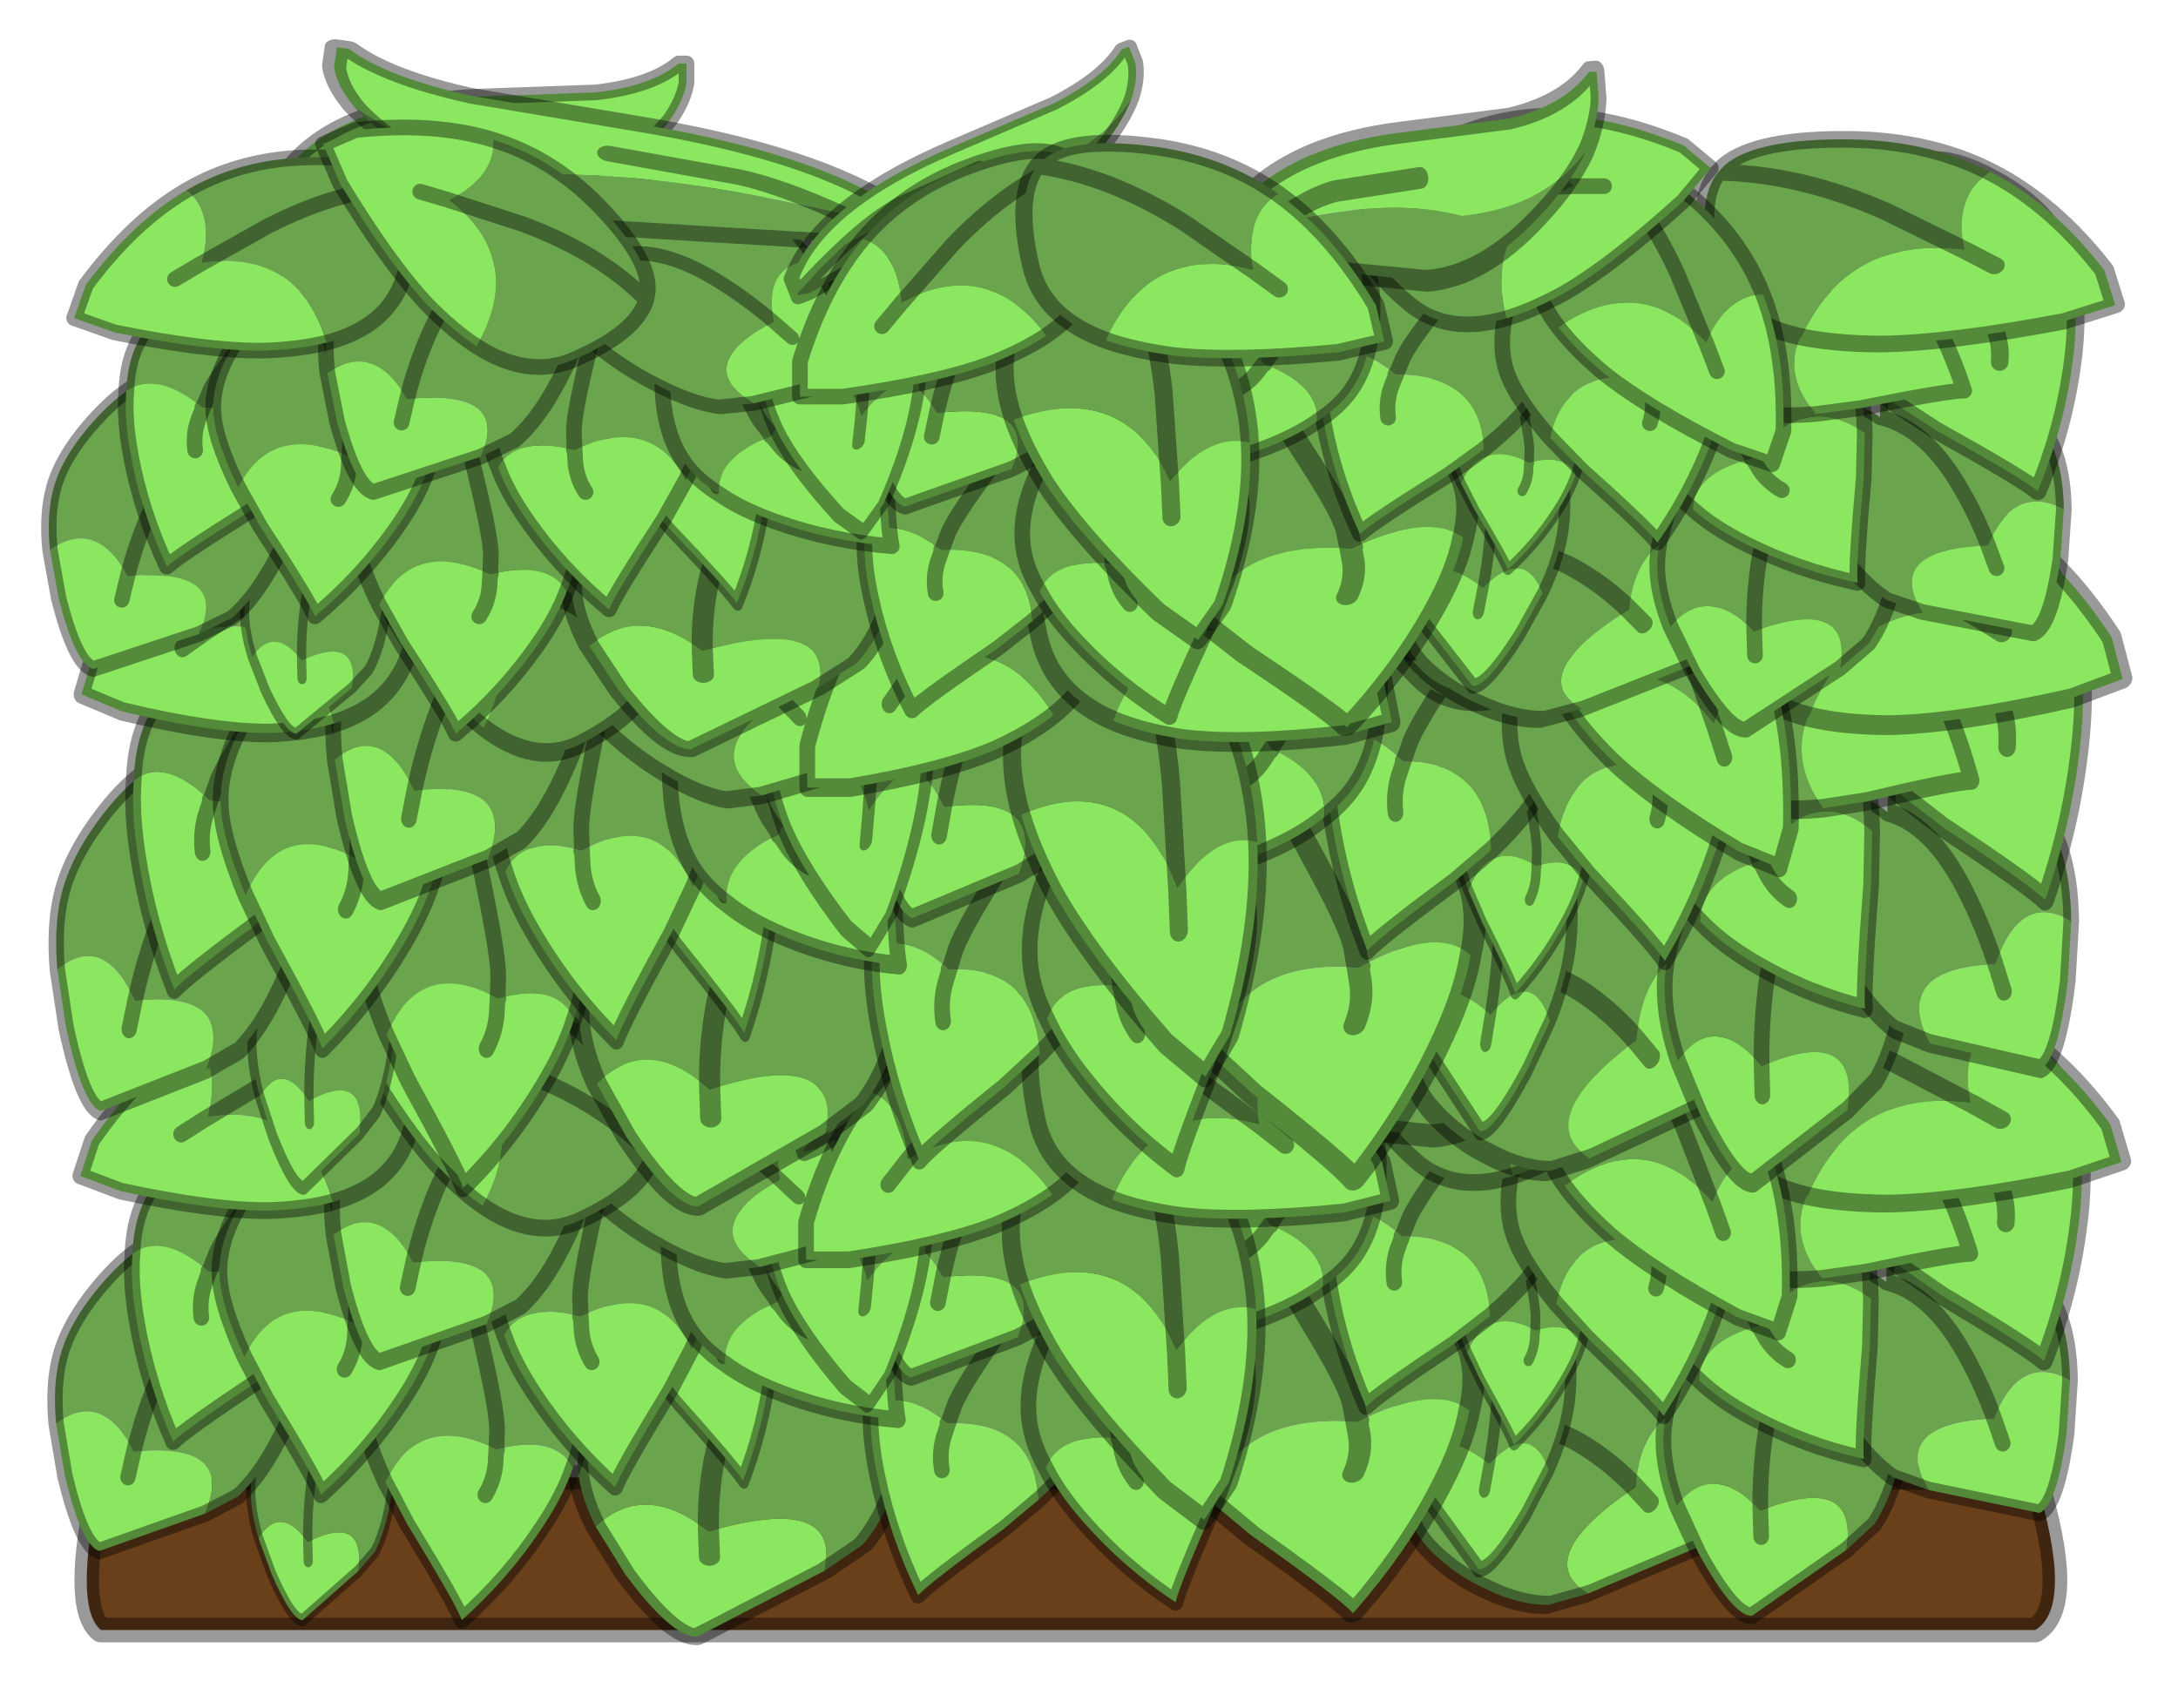
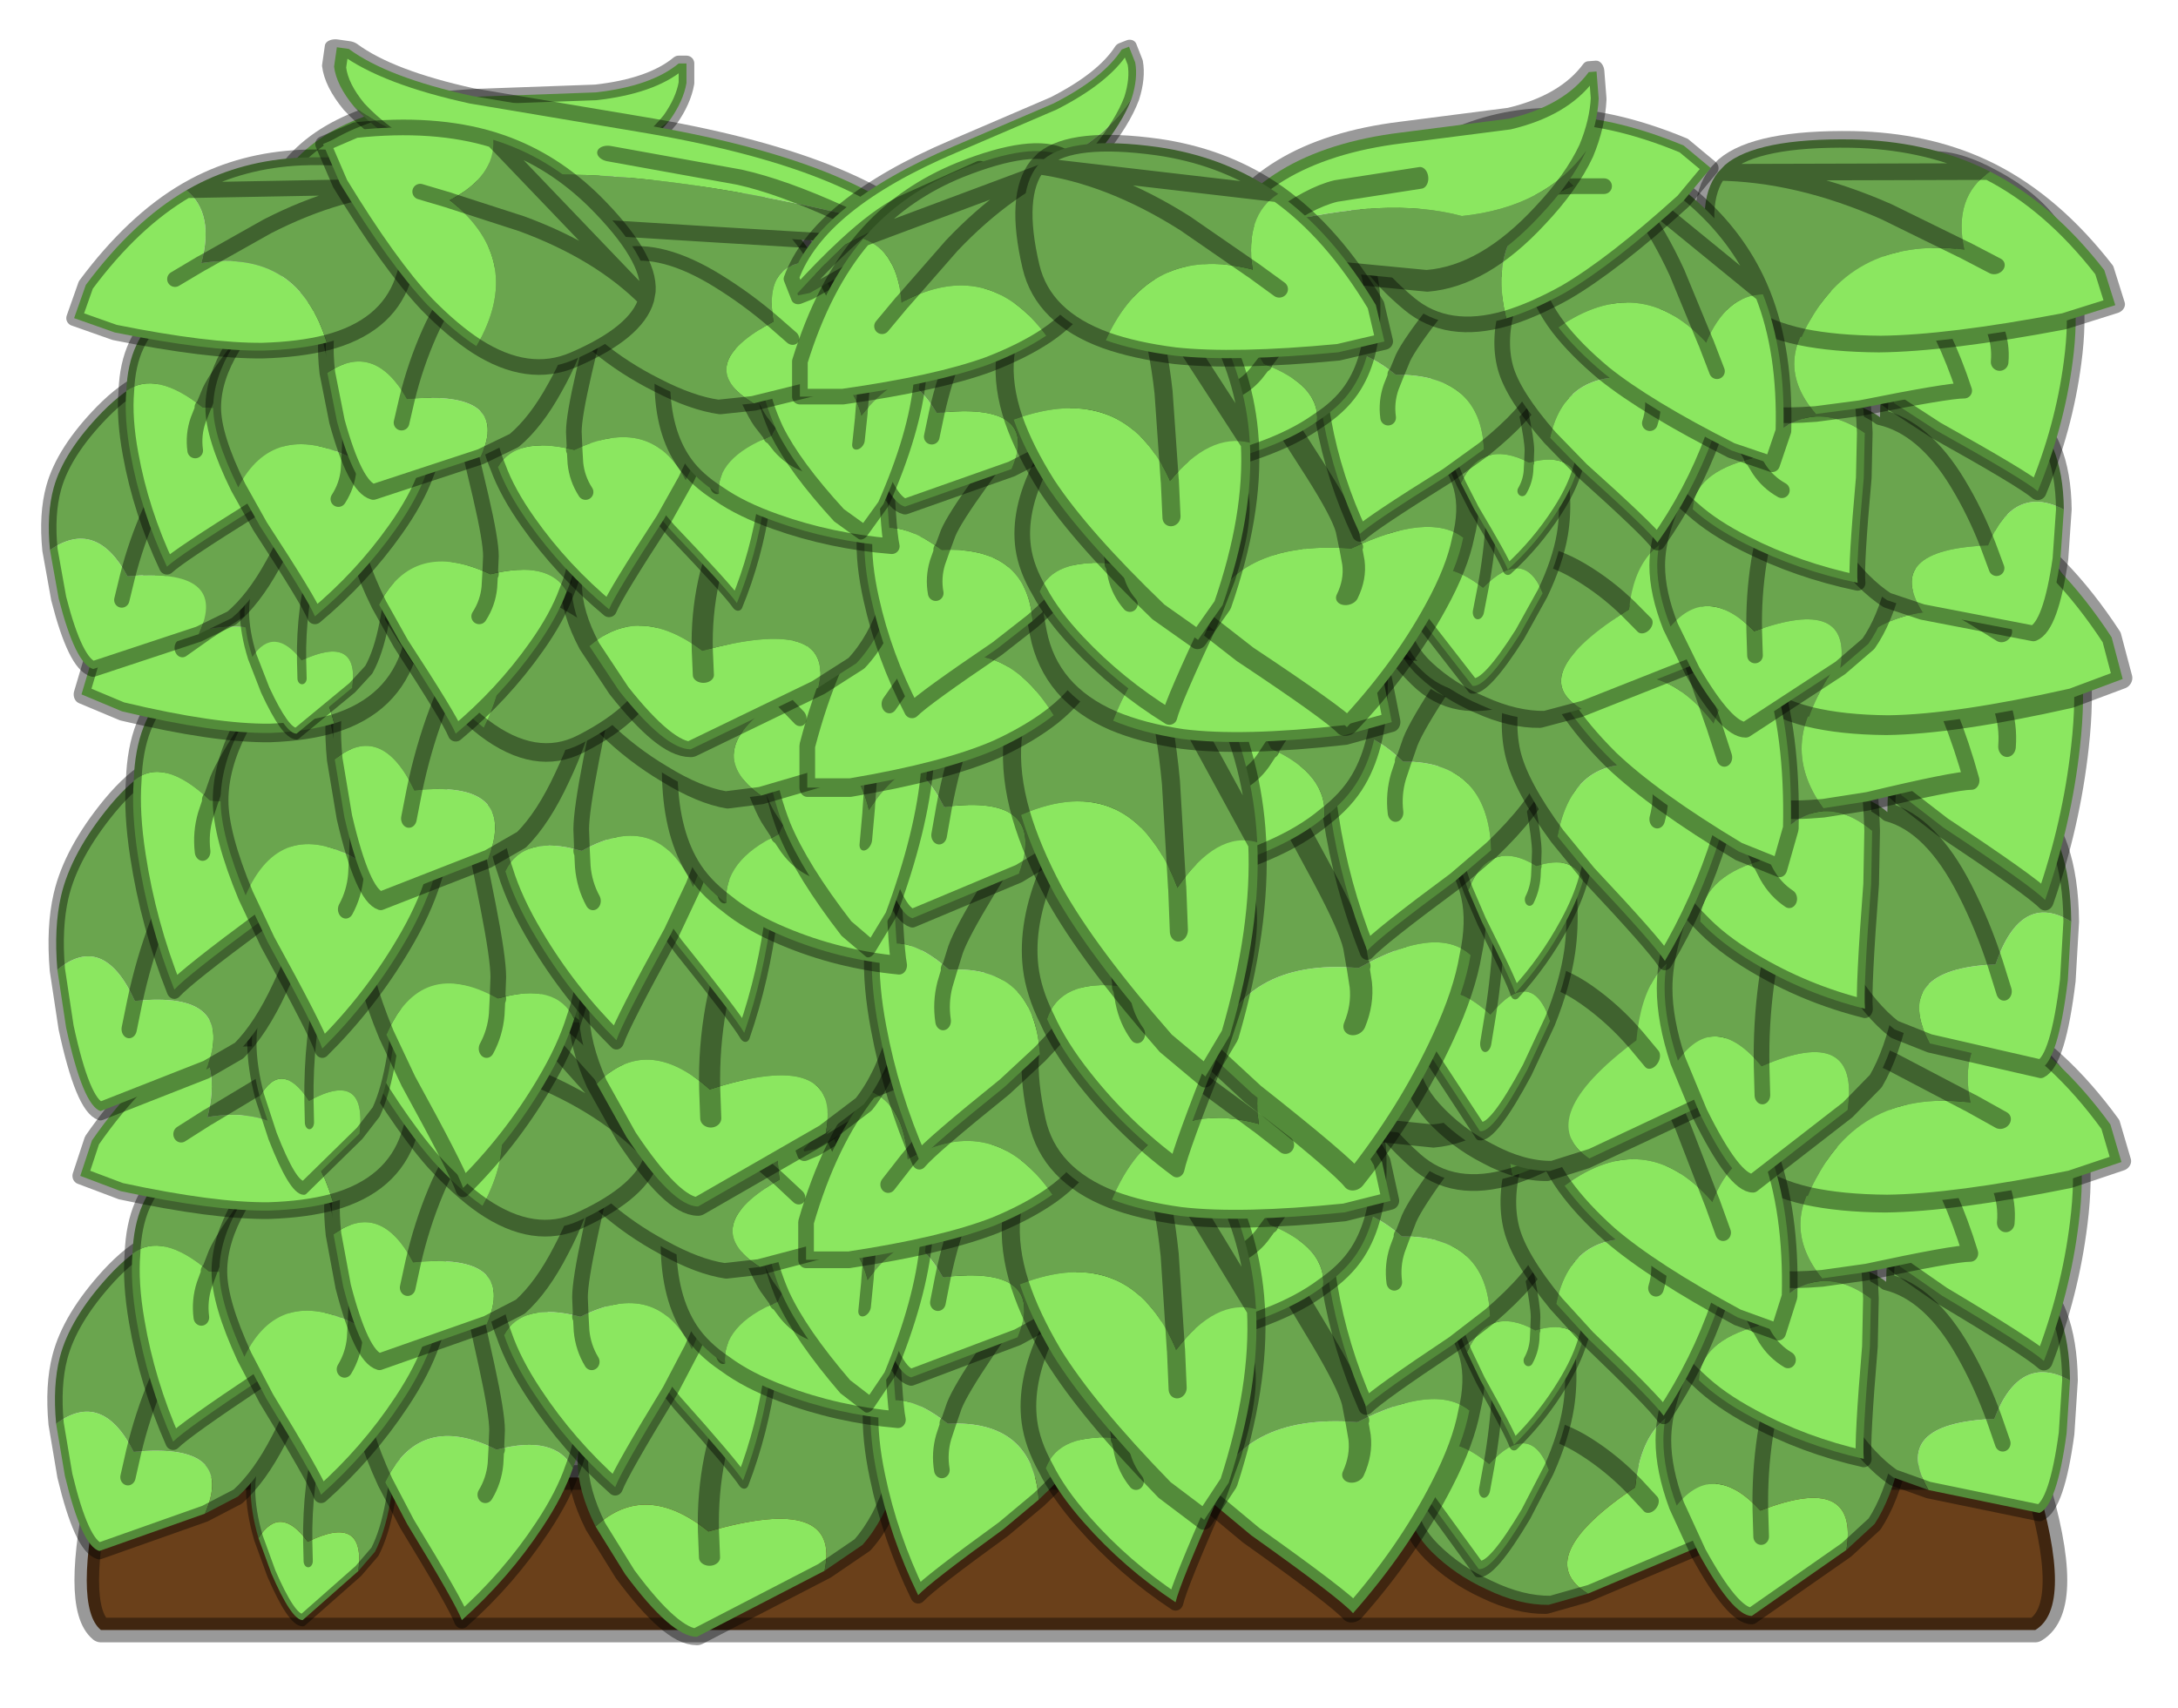
<svg xmlns="http://www.w3.org/2000/svg" xmlns:xlink="http://www.w3.org/1999/xlink" height="69.4px" width="88.5px">
  <g transform="matrix(1.0, 0.0, 0.0, 1.0, 43.8, 65.65)">
    <use height="7.2" transform="matrix(1.0, 0.0, 0.0, 1.0, -40.8, -6.1)" width="81.0" xlink:href="#decoration183-shape0" />
    <use height="52.1" transform="matrix(0.6357, 0.0, 0.0, 0.6796, -43.5314, -31.6757)" width="138.7" xlink:href="#decoration183-sprite0" />
    <use height="52.1" transform="matrix(0.6357, 0.0, 0.0, 0.755, -43.4814, -52.7785)" width="138.7" xlink:href="#decoration183-sprite0" />
    <use height="52.1" transform="matrix(0.6357, 0.0, 0.0, 0.6357, -43.7814, -65.645)" width="138.7" xlink:href="#decoration183-sprite5" />
  </g>
  <defs>
    <g id="decoration183-shape0" transform="matrix(1.0, 0.0, 0.0, 1.0, 40.8, 6.1)">
      <path d="M38.9 -5.6 Q40.5 -0.35 38.9 0.6 L-39.7 0.6 Q-40.85 -0.35 -39.7 -5.6 L38.9 -5.6" fill="#6a401a" fill-rule="evenodd" stroke="none" />
      <path d="M38.9 -5.6 L-39.7 -5.6 Q-40.85 -0.35 -39.7 0.6 L38.9 0.6 Q40.5 -0.35 38.9 -5.6 Z" fill="none" stroke="#000000" stroke-linecap="round" stroke-linejoin="round" stroke-opacity="0.4" stroke-width="1.0" />
    </g>
    <g id="decoration183-sprite0" transform="matrix(1.0, 0.0, 0.0, 1.0, 0.6, 0.7)">
      <use height="10.0" transform="matrix(1.0, 0.0, 0.0, 1.0, 17.25, 2.85)" width="26.5" xlink:href="#decoration183-sprite1" />
      <use height="20.5" transform="matrix(-0.8299, 0.8963, 0.6585, 0.6097, 100.0357, 23.897)" width="16.75" xlink:href="#decoration183-sprite2" />
      <use height="20.5" transform="matrix(-0.7032, -0.1201, -0.1684, 0.9857, 101.1858, 24.1672)" width="16.75" xlink:href="#decoration183-sprite2" />
      <use height="20.5" transform="matrix(1.443, 0.0, 0.0, 1.0, 59.2785, 16.85)" width="16.75" xlink:href="#decoration183-sprite2" />
      <use height="20.5" transform="matrix(1.0, 0.0, 0.0, 1.0, 104.8, 25.95)" width="16.75" xlink:href="#decoration183-sprite2" />
      <use height="20.5" transform="matrix(-0.9258, 0.3781, 0.3781, 0.9258, 127.4739, 18.9481)" width="16.75" xlink:href="#decoration183-sprite2" />
      <use height="20.5" transform="matrix(1.3488, 0.0, 0.0, 1.0, 35.2256, 27.2)" width="16.75" xlink:href="#decoration183-sprite2" />
      <use height="20.5" transform="matrix(0.5884, 0.0, 0.0, 0.7436, 14.7058, 31.3282)" width="16.75" xlink:href="#decoration183-sprite2" />
      <use height="20.5" transform="matrix(0.9416, 0.2602, -0.2663, 0.9639, 4.8623, 21.188)" width="16.75" xlink:href="#decoration183-sprite2" />
      <use height="20.75" transform="matrix(-0.6831, 0.2285, 0.3172, 0.9484, 45.683, 16.7616)" width="15.25" xlink:href="#decoration183-sprite3" />
      <use height="20.75" transform="matrix(-1.4038, 0.3757, 0.2781, 1.0392, 91.4128, 21.6426)" width="15.25" xlink:href="#decoration183-sprite3" />
      <use height="20.75" transform="matrix(-1.0, 0.0, 0.0, 1.0, 36.75, 25.95)" width="15.25" xlink:href="#decoration183-sprite3" />
      <use height="20.75" transform="matrix(-0.6127, 0.0, 0.0, 0.6717, 100.8063, 22.1141)" width="15.25" xlink:href="#decoration183-sprite3" />
      <use height="20.75" transform="matrix(0.9223, 0.3864, -0.3864, 0.9223, 57.882, 22.8456)" width="15.25" xlink:href="#decoration183-sprite3" />
      <use height="20.75" transform="matrix(0.9066, 0.4219, -0.4219, 0.9066, 11.1077, 13.6857)" width="15.25" xlink:href="#decoration183-sprite3" />
      <use height="20.75" transform="matrix(1.0, 0.0, 0.0, 1.0, 30.05, 18.0)" width="15.25" xlink:href="#decoration183-sprite3" />
      <use height="20.75" transform="matrix(0.8169, -0.5768, 0.5768, 0.8169, 37.9532, 22.4299)" width="15.25" xlink:href="#decoration183-sprite3" />
      <use height="20.75" transform="matrix(0.9067, 0.4218, -0.4218, 0.9067, 87.3576, 11.5858)" width="15.25" xlink:href="#decoration183-sprite3" />
      <use height="20.75" transform="matrix(0.8831, -0.4691, 0.4691, 0.8831, 101.3239, 22.543)" width="15.25" xlink:href="#decoration183-sprite3" />
      <use height="20.75" transform="matrix(0.9903, -0.1389, 0.1389, 0.9903, 63.1354, 26.2243)" width="15.25" xlink:href="#decoration183-sprite3" />
      <use height="20.75" transform="matrix(-0.966, 0.2584, 0.2584, 0.966, 108.0538, 12.2878)" width="15.25" xlink:href="#decoration183-sprite3" />
      <use height="20.75" transform="matrix(-0.997, 0.5239, 0.5239, 0.997, 127.2366, 6.1896)" width="15.25" xlink:href="#decoration183-sprite3" />
      <use height="20.75" transform="matrix(-0.8223, -0.5691, -0.5691, 0.8223, 90.8457, 17.7234)" width="15.25" xlink:href="#decoration183-sprite3" />
      <use height="20.75" transform="matrix(-1.0, 0.0, 0.0, 1.0, 27.75, 18.45)" width="15.25" xlink:href="#decoration183-sprite3" />
      <use height="20.75" transform="matrix(-0.3706, 0.9288, 0.9288, 0.3706, 109.1709, 9.1003)" width="15.25" xlink:href="#decoration183-sprite3" />
      <use height="20.5" transform="matrix(0.9662, 0.2578, -0.2578, 0.9662, 22.4458, 9.838)" width="16.75" xlink:href="#decoration183-sprite2" />
      <use height="20.5" transform="matrix(0.9715, 0.2369, -0.2369, 0.9715, 55.9827, 10.7958)" width="16.75" xlink:href="#decoration183-sprite2" />
      <use height="16.7" transform="matrix(0.5553, 0.3997, -0.5842, 0.8116, 53.1645, 12.3943)" width="20.0" xlink:href="#decoration183-sprite4" />
      <use height="20.5" transform="matrix(-0.5596, 0.6778, 0.7712, 0.6366, 41.9942, 6.5928)" width="16.75" xlink:href="#decoration183-sprite2" />
      <use height="16.7" transform="matrix(1.1952, -0.3759, 0.3134, 0.9965, 106.1957, 9.9897)" width="20.0" xlink:href="#decoration183-sprite4" />
      <use height="16.7" transform="matrix(0.9469, 0.3215, -0.3215, 0.9469, 99.3873, 7.3658)" width="20.0" xlink:href="#decoration183-sprite4" />
      <use height="16.7" transform="matrix(0.9207, 0.6499, -0.6971, 0.9876, 69.2882, 11.5313)" width="20.0" xlink:href="#decoration183-sprite4" />
      <use height="16.7" transform="matrix(-0.943, -0.3328, -0.3328, 0.943, 27.8879, 10.8449)" width="20.0" xlink:href="#decoration183-sprite4" />
      <use height="16.7" transform="matrix(0.6396, -0.7687, 0.7687, 0.6396, 83.7958, 14.6645)" width="20.0" xlink:href="#decoration183-sprite4" />
      <use height="10.0" transform="matrix(-1.5332, -0.2211, -0.1427, 0.9897, 60.838, 7.5657)" width="26.5" xlink:href="#decoration183-sprite1" />
      <use height="16.7" transform="matrix(-0.3951, -0.9186, -0.9186, 0.3951, 42.6069, 20.0118)" width="20.0" xlink:href="#decoration183-sprite4" />
      <use height="10.0" transform="matrix(0.9308, -0.3656, 0.319, 0.8119, 47.1751, 11.3768)" width="26.5" xlink:href="#decoration183-sprite1" />
      <use height="16.7" transform="matrix(-1.0, 0.0, 0.0, 1.0, 70.0, 8.45)" width="20.0" xlink:href="#decoration183-sprite4" />
      <use height="10.0" transform="matrix(0.9969, -0.0779, 0.1081, 1.3846, 75.4475, 5.1966)" width="26.5" xlink:href="#decoration183-sprite1" />
      <use height="16.7" transform="matrix(1.0709, -0.2514, 0.243, 1.0351, 63.0431, 9.2581)" width="20.0" xlink:href="#decoration183-sprite4" />
    </g>
    <g id="decoration183-sprite1" transform="matrix(1.0, 0.0, 0.0, 1.0, 0.5, 0.5)">
      <use height="10.0" transform="matrix(1.0, 0.0, 0.0, 1.0, -0.5, -0.5)" width="26.5" xlink:href="#decoration183-shape1" />
    </g>
    <g id="decoration183-shape1" transform="matrix(1.0, 0.0, 0.0, 1.0, 0.5, 0.5)">
      <path d="M0.0 7.95 L0.0 6.75 Q3.35 2.4 12.75 2.1 L19.7 1.85 Q23.25 1.45 25.0 0.0 L25.5 0.0 25.5 1.25 Q25.3 2.4 24.45 3.6 21.55 6.05 16.2 6.15 11.5 4.95 4.0 5.9 2.2 6.7 0.0 7.95 M13.75 4.25 L8.3 4.55 Q6.55 4.75 4.0 5.9 6.55 4.75 8.3 4.55 L13.75 4.25" fill="#8be760" fill-rule="evenodd" stroke="none" />
      <path d="M24.45 3.6 Q23.35 5.0 21.2 6.4 17.3 9.0 13.65 9.0 L8.9 8.4 3.9 7.75 2.35 8.0 0.75 8.25 0.0 8.1 0.0 7.95 Q2.2 6.7 4.0 5.9 11.5 4.95 16.2 6.15 21.55 6.05 24.45 3.6" fill="#6aa54e" fill-rule="evenodd" stroke="none" />
      <path d="M0.0 7.95 L0.0 6.75 Q3.35 2.4 12.75 2.1 L19.7 1.85 Q23.25 1.45 25.0 0.0 L25.5 0.0 25.5 1.25 Q25.3 2.4 24.45 3.6 23.35 5.0 21.2 6.4 17.3 9.0 13.65 9.0 L8.9 8.4 3.9 7.75 2.35 8.0 0.75 8.25 0.0 8.25 0.0 8.1 0.0 7.95 Q2.2 6.7 4.0 5.9 6.55 4.75 8.3 4.55 L13.75 4.25 M0.75 8.25 L0.0 8.1" fill="none" stroke="#000000" stroke-linecap="round" stroke-linejoin="round" stroke-opacity="0.4" stroke-width="1.0" />
    </g>
    <g id="decoration183-sprite2" transform="matrix(1.0, 0.0, 0.0, 1.0, 0.5, 0.5)">
      <use height="20.5" transform="matrix(1.0, 0.0, 0.0, 1.0, -0.5, -0.5)" width="16.75" xlink:href="#decoration183-shape2" />
    </g>
    <g id="decoration183-shape2" transform="matrix(1.0, 0.0, 0.0, 1.0, 0.5, 0.5)">
      <path d="M6.2 13.2 Q12.5 10.9 11.7 15.55 L5.65 19.5 Q4.45 19.5 2.25 15.75 L0.85 12.9 Q3.2 10.15 6.2 13.2 L6.25 14.75 6.2 13.2" fill="#8be760" fill-rule="evenodd" stroke="none" />
      <path d="M9.5 3.0 Q10.0 2.15 11.05 1.4 12.0 0.75 12.5 0.75 14.1 0.75 15.0 2.25 15.75 3.55 15.75 5.5 15.75 7.75 15.15 10.05 14.55 12.5 13.5 14.0 L11.7 15.55 Q12.5 10.9 6.2 13.2 6.15 10.95 6.5 8.75 7.15 4.65 9.5 3.0 7.15 4.65 6.5 8.75 6.15 10.95 6.2 13.2 3.2 10.15 0.85 12.9 0.0 10.75 0.0 9.0 0.0 6.6 1.75 3.5 3.75 0.0 6.15 0.0 L7.5 0.1 Q8.4 0.4 9.5 3.0" fill="#6aa54e" fill-rule="evenodd" stroke="none" />
      <path d="M11.7 15.55 L13.5 14.0 Q14.55 12.5 15.15 10.05 15.75 7.75 15.75 5.5 15.75 3.55 15.0 2.25 14.1 0.75 12.5 0.75 12.0 0.75 11.05 1.4 10.0 2.15 9.5 3.0 7.15 4.65 6.5 8.75 6.15 10.95 6.2 13.2 L6.25 14.75 M11.7 15.55 L5.65 19.5 Q4.45 19.5 2.25 15.75 L0.85 12.9 Q0.0 10.75 0.0 9.0 0.0 6.6 1.75 3.5 3.75 0.0 6.15 0.0 L7.5 0.1 Q8.4 0.4 9.5 3.0" fill="none" stroke="#000000" stroke-linecap="round" stroke-linejoin="round" stroke-opacity="0.4" stroke-width="1.0" />
    </g>
    <g id="decoration183-sprite3" transform="matrix(1.0, 0.0, 0.0, 1.0, 0.5, 0.5)">
      <use height="20.75" transform="matrix(1.0, 0.0, 0.0, 1.0, -0.5, -0.5)" width="15.25" xlink:href="#decoration183-shape3" />
    </g>
    <g id="decoration183-shape3" transform="matrix(1.0, 0.0, 0.0, 1.0, 0.5, 0.5)">
      <path d="M12.65 11.5 L11.25 14.0 Q8.15 18.75 7.75 19.75 4.75 17.25 2.6 14.2 1.25 12.3 0.65 10.65 1.8 8.65 5.5 9.55 L5.55 9.55 5.6 10.4 Q5.7 11.4 6.25 12.25 5.7 11.4 5.6 10.4 L5.55 9.55 Q10.45 7.25 12.65 11.5" fill="#8be760" fill-rule="evenodd" stroke="none" />
      <path d="M0.65 10.65 Q0.0 9.1 0.0 7.75 0.0 5.35 1.8 2.75 3.65 0.0 5.65 0.0 6.3 0.0 7.0 1.0 L8.6 0.65 10.0 0.25 Q11.65 0.25 13.0 2.5 14.25 4.55 14.25 6.4 14.25 8.25 12.65 11.5 10.45 7.25 5.55 9.55 L5.5 9.55 Q1.8 8.65 0.65 10.65 M7.0 1.0 L6.15 4.6 Q5.5 7.4 5.5 8.4 L5.55 9.55 5.5 8.4 Q5.5 7.4 6.15 4.6 L7.0 1.0" fill="#6aa54e" fill-rule="evenodd" stroke="none" />
      <path d="M0.65 10.65 Q0.0 9.1 0.0 7.75 0.0 5.35 1.8 2.75 3.65 0.0 5.65 0.0 6.3 0.0 7.0 1.0 L8.6 0.65 10.0 0.25 Q11.65 0.25 13.0 2.5 14.25 4.55 14.25 6.4 14.25 8.25 12.65 11.5 L11.25 14.0 Q8.15 18.75 7.75 19.75 4.75 17.25 2.6 14.2 1.25 12.3 0.65 10.65 M5.5 9.55 L5.55 9.55 5.5 8.4 Q5.5 7.4 6.15 4.6 L7.0 1.0 M5.55 9.55 L5.6 10.4 Q5.7 11.4 6.25 12.25" fill="none" stroke="#000000" stroke-linecap="round" stroke-linejoin="round" stroke-opacity="0.4" stroke-width="1.0" />
    </g>
    <g id="decoration183-sprite4" transform="matrix(1.0, 0.0, 0.0, 1.0, 0.5, 0.5)">
      <use height="16.7" transform="matrix(1.0, 0.0, 0.0, 1.0, -0.5, -0.5)" width="20.0" xlink:href="#decoration183-shape4" />
    </g>
    <g id="decoration183-shape4" transform="matrix(1.0, 0.0, 0.0, 1.0, 0.5, 0.5)">
-       <path d="M12.45 9.65 L12.5 9.7 Q12.75 6.4 14.95 5.6 17.5 8.6 19.0 13.45 L19.0 15.7 16.25 15.7 Q10.25 14.85 6.95 13.65 4.75 12.8 3.25 11.8 7.0 6.75 12.45 9.65 M13.75 11.2 L12.5 9.7 13.75 11.2" fill="#8be760" fill-rule="evenodd" stroke="none" />
-       <path d="M12.5 9.7 L12.45 9.65 9.3 6.05 Q5.65 2.2 1.7 0.65 5.65 2.2 9.3 6.05 L12.45 9.65 Q7.0 6.75 3.25 11.8 0.0 9.6 0.0 6.45 0.0 2.05 1.7 0.65 L2.15 0.35 Q4.1 -0.65 8.75 1.2 12.2 2.6 14.55 5.15 L14.95 5.6 Q12.75 6.4 12.5 9.7" fill="#6aa54e" fill-rule="evenodd" stroke="none" />
-       <path d="M12.45 9.65 L12.5 9.7 13.75 11.2 M14.95 5.6 L14.55 5.15 Q12.2 2.6 8.75 1.2 4.1 -0.65 2.15 0.35 L1.7 0.65 Q5.65 2.2 9.3 6.05 L12.45 9.65 M3.25 11.8 Q4.75 12.8 6.95 13.65 10.25 14.85 16.25 15.7 L19.0 15.7 19.0 13.45 Q17.5 8.6 14.95 5.6 M1.7 0.65 Q0.0 2.05 0.0 6.45 0.0 9.6 3.25 11.8" fill="none" stroke="#000000" stroke-linecap="round" stroke-linejoin="round" stroke-opacity="0.4" stroke-width="1.0" />
+       <path d="M12.5 9.7 Q12.75 6.4 14.95 5.6 17.5 8.6 19.0 13.45 L19.0 15.7 16.25 15.7 Q10.25 14.85 6.95 13.65 4.75 12.8 3.25 11.8 7.0 6.75 12.45 9.65 L12.5 9.7 13.75 11.2 12.5 9.7" fill="#8be760" fill-rule="evenodd" stroke="none" />
+       <path d="M14.95 5.6 Q12.75 6.4 12.5 9.7 L12.45 9.65 9.3 6.05 Q5.65 2.2 1.7 0.65 5.65 2.2 9.3 6.05 L12.45 9.65 Q7.0 6.75 3.25 11.8 0.0 9.6 0.0 6.45 0.0 2.05 1.7 0.65 L2.15 0.35 Q4.1 -0.65 8.75 1.2 12.2 2.6 14.55 5.15 L14.95 5.6" fill="#6aa54e" fill-rule="evenodd" stroke="none" />
+       <path d="M14.95 5.6 L14.55 5.15 Q12.2 2.6 8.75 1.2 4.1 -0.65 2.15 0.35 L1.7 0.65 Q5.65 2.2 9.3 6.05 L12.45 9.65 12.5 9.7 13.75 11.2 M1.7 0.65 Q0.0 2.05 0.0 6.45 0.0 9.6 3.25 11.8 4.75 12.8 6.95 13.65 10.25 14.85 16.25 15.7 L19.0 15.7 19.0 13.45 Q17.5 8.6 14.95 5.6 Z" fill="none" stroke="#000000" stroke-linecap="round" stroke-linejoin="round" stroke-opacity="0.4" stroke-width="1.0" />
    </g>
    <g id="decoration183-sprite5" transform="matrix(1.0, 0.0, 0.0, 1.0, 0.6, 0.7)">
      <use height="10.0" transform="matrix(1.0, 0.0, 0.0, 1.0, 17.25, 2.85)" width="26.5" xlink:href="#decoration183-sprite1" />
      <use height="20.5" transform="matrix(-0.8299, 0.8963, 0.6585, 0.6097, 100.0357, 23.897)" width="16.75" xlink:href="#decoration183-sprite2" />
      <use height="20.5" transform="matrix(-0.7032, -0.1201, -0.1684, 0.9857, 101.1858, 24.1672)" width="16.75" xlink:href="#decoration183-sprite2" />
      <use height="20.5" transform="matrix(1.443, 0.0, 0.0, 1.0, 59.2785, 16.85)" width="16.75" xlink:href="#decoration183-sprite2" />
      <use height="20.5" transform="matrix(1.0, 0.0, 0.0, 1.0, 104.8, 25.95)" width="16.75" xlink:href="#decoration183-sprite2" />
      <use height="20.5" transform="matrix(-0.9258, 0.3781, 0.3781, 0.9258, 127.4739, 18.9481)" width="16.75" xlink:href="#decoration183-sprite2" />
      <use height="20.5" transform="matrix(1.3488, 0.0, 0.0, 1.0, 35.2256, 27.2)" width="16.75" xlink:href="#decoration183-sprite2" />
      <use height="20.5" transform="matrix(0.5884, 0.0, 0.0, 0.7436, 14.7058, 31.3282)" width="16.75" xlink:href="#decoration183-sprite2" />
      <use height="20.5" transform="matrix(0.9416, 0.2602, -0.2663, 0.9639, 4.8623, 21.188)" width="16.75" xlink:href="#decoration183-sprite2" />
      <use height="20.75" transform="matrix(-0.6831, 0.2285, 0.3172, 0.9484, 45.683, 16.7616)" width="15.25" xlink:href="#decoration183-sprite3" />
      <use height="20.75" transform="matrix(-1.4038, 0.3757, 0.2781, 1.0392, 91.4128, 21.6426)" width="15.25" xlink:href="#decoration183-sprite3" />
      <use height="20.75" transform="matrix(-1.0, 0.0, 0.0, 1.0, 36.75, 25.95)" width="15.25" xlink:href="#decoration183-sprite3" />
      <use height="20.75" transform="matrix(-0.6127, 0.0, 0.0, 0.6717, 100.8063, 22.1141)" width="15.25" xlink:href="#decoration183-sprite3" />
      <use height="20.75" transform="matrix(0.9223, 0.3864, -0.3864, 0.9223, 57.882, 22.8456)" width="15.25" xlink:href="#decoration183-sprite3" />
      <use height="20.75" transform="matrix(0.9066, 0.4219, -0.4219, 0.9066, 11.1077, 13.6857)" width="15.25" xlink:href="#decoration183-sprite3" />
      <use height="20.75" transform="matrix(1.0, 0.0, 0.0, 1.0, 30.05, 18.0)" width="15.25" xlink:href="#decoration183-sprite3" />
      <use height="20.75" transform="matrix(0.8169, -0.5768, 0.5768, 0.8169, 37.9532, 22.4299)" width="15.25" xlink:href="#decoration183-sprite3" />
      <use height="20.75" transform="matrix(0.9067, 0.4218, -0.4218, 0.9067, 87.3576, 11.5858)" width="15.25" xlink:href="#decoration183-sprite3" />
      <use height="20.75" transform="matrix(0.8831, -0.4691, 0.4691, 0.8831, 101.3239, 22.543)" width="15.25" xlink:href="#decoration183-sprite3" />
      <use height="20.75" transform="matrix(0.9903, -0.1389, 0.1389, 0.9903, 63.1354, 26.2243)" width="15.25" xlink:href="#decoration183-sprite3" />
      <use height="20.75" transform="matrix(-0.966, 0.2584, 0.2584, 0.966, 108.0538, 12.2878)" width="15.25" xlink:href="#decoration183-sprite3" />
      <use height="20.75" transform="matrix(-0.997, 0.5239, 0.5239, 0.997, 127.2366, 6.1896)" width="15.25" xlink:href="#decoration183-sprite3" />
      <use height="20.75" transform="matrix(-0.8223, -0.5691, -0.5691, 0.8223, 90.8457, 17.7234)" width="15.25" xlink:href="#decoration183-sprite3" />
      <use height="20.75" transform="matrix(-1.0, 0.0, 0.0, 1.0, 27.75, 18.45)" width="15.25" xlink:href="#decoration183-sprite3" />
      <use height="20.75" transform="matrix(-0.3706, 0.9288, 0.9288, 0.3706, 109.1709, 9.1003)" width="15.25" xlink:href="#decoration183-sprite3" />
      <use height="20.5" transform="matrix(0.9662, 0.2578, -0.2578, 0.9662, 22.4458, 9.838)" width="16.75" xlink:href="#decoration183-sprite2" />
      <use height="20.5" transform="matrix(0.9715, 0.2369, -0.2369, 0.9715, 55.9827, 10.7958)" width="16.75" xlink:href="#decoration183-sprite2" />
      <use height="16.7" transform="matrix(0.5553, 0.3997, -0.5842, 0.8116, 53.1645, 12.3943)" width="20.0" xlink:href="#decoration183-sprite4" />
      <use height="20.5" transform="matrix(-0.5596, 0.6778, 0.7712, 0.6366, 41.9942, 6.5928)" width="16.75" xlink:href="#decoration183-sprite2" />
      <use height="16.7" transform="matrix(1.1952, -0.3759, 0.3134, 0.9965, 106.1957, 9.9897)" width="20.0" xlink:href="#decoration183-sprite4" />
      <use height="16.7" transform="matrix(0.9469, 0.3215, -0.3215, 0.9469, 99.3873, 7.3658)" width="20.0" xlink:href="#decoration183-sprite4" />
      <use height="16.7" transform="matrix(0.9207, 0.6499, -0.6971, 0.9876, 69.2882, 11.5313)" width="20.0" xlink:href="#decoration183-sprite4" />
      <use height="16.7" transform="matrix(-0.943, -0.3328, -0.3328, 0.943, 27.8879, 10.8449)" width="20.0" xlink:href="#decoration183-sprite4" />
      <use height="16.7" transform="matrix(0.6396, -0.7687, 0.7687, 0.6396, 83.7958, 14.6645)" width="20.0" xlink:href="#decoration183-sprite4" />
      <use height="10.0" transform="matrix(-1.5332, -0.2211, -0.1427, 0.9897, 60.838, 7.5657)" width="26.5" xlink:href="#decoration183-sprite1" />
      <use height="16.7" transform="matrix(-0.3951, -0.9186, -0.9186, 0.3951, 42.6069, 20.0118)" width="20.0" xlink:href="#decoration183-sprite4" />
      <use height="10.0" transform="matrix(0.9308, -0.3656, 0.319, 0.8119, 47.1751, 11.3768)" width="26.5" xlink:href="#decoration183-sprite1" />
      <use height="16.7" transform="matrix(-1.0, 0.0, 0.0, 1.0, 70.0, 8.45)" width="20.0" xlink:href="#decoration183-sprite4" />
      <use height="10.0" transform="matrix(0.9969, -0.0779, 0.1081, 1.3846, 75.4475, 5.1966)" width="26.5" xlink:href="#decoration183-sprite1" />
      <use height="16.7" transform="matrix(1.0709, -0.2514, 0.243, 1.0351, 63.0431, 9.2581)" width="20.0" xlink:href="#decoration183-sprite4" />
    </g>
  </defs>
</svg>
